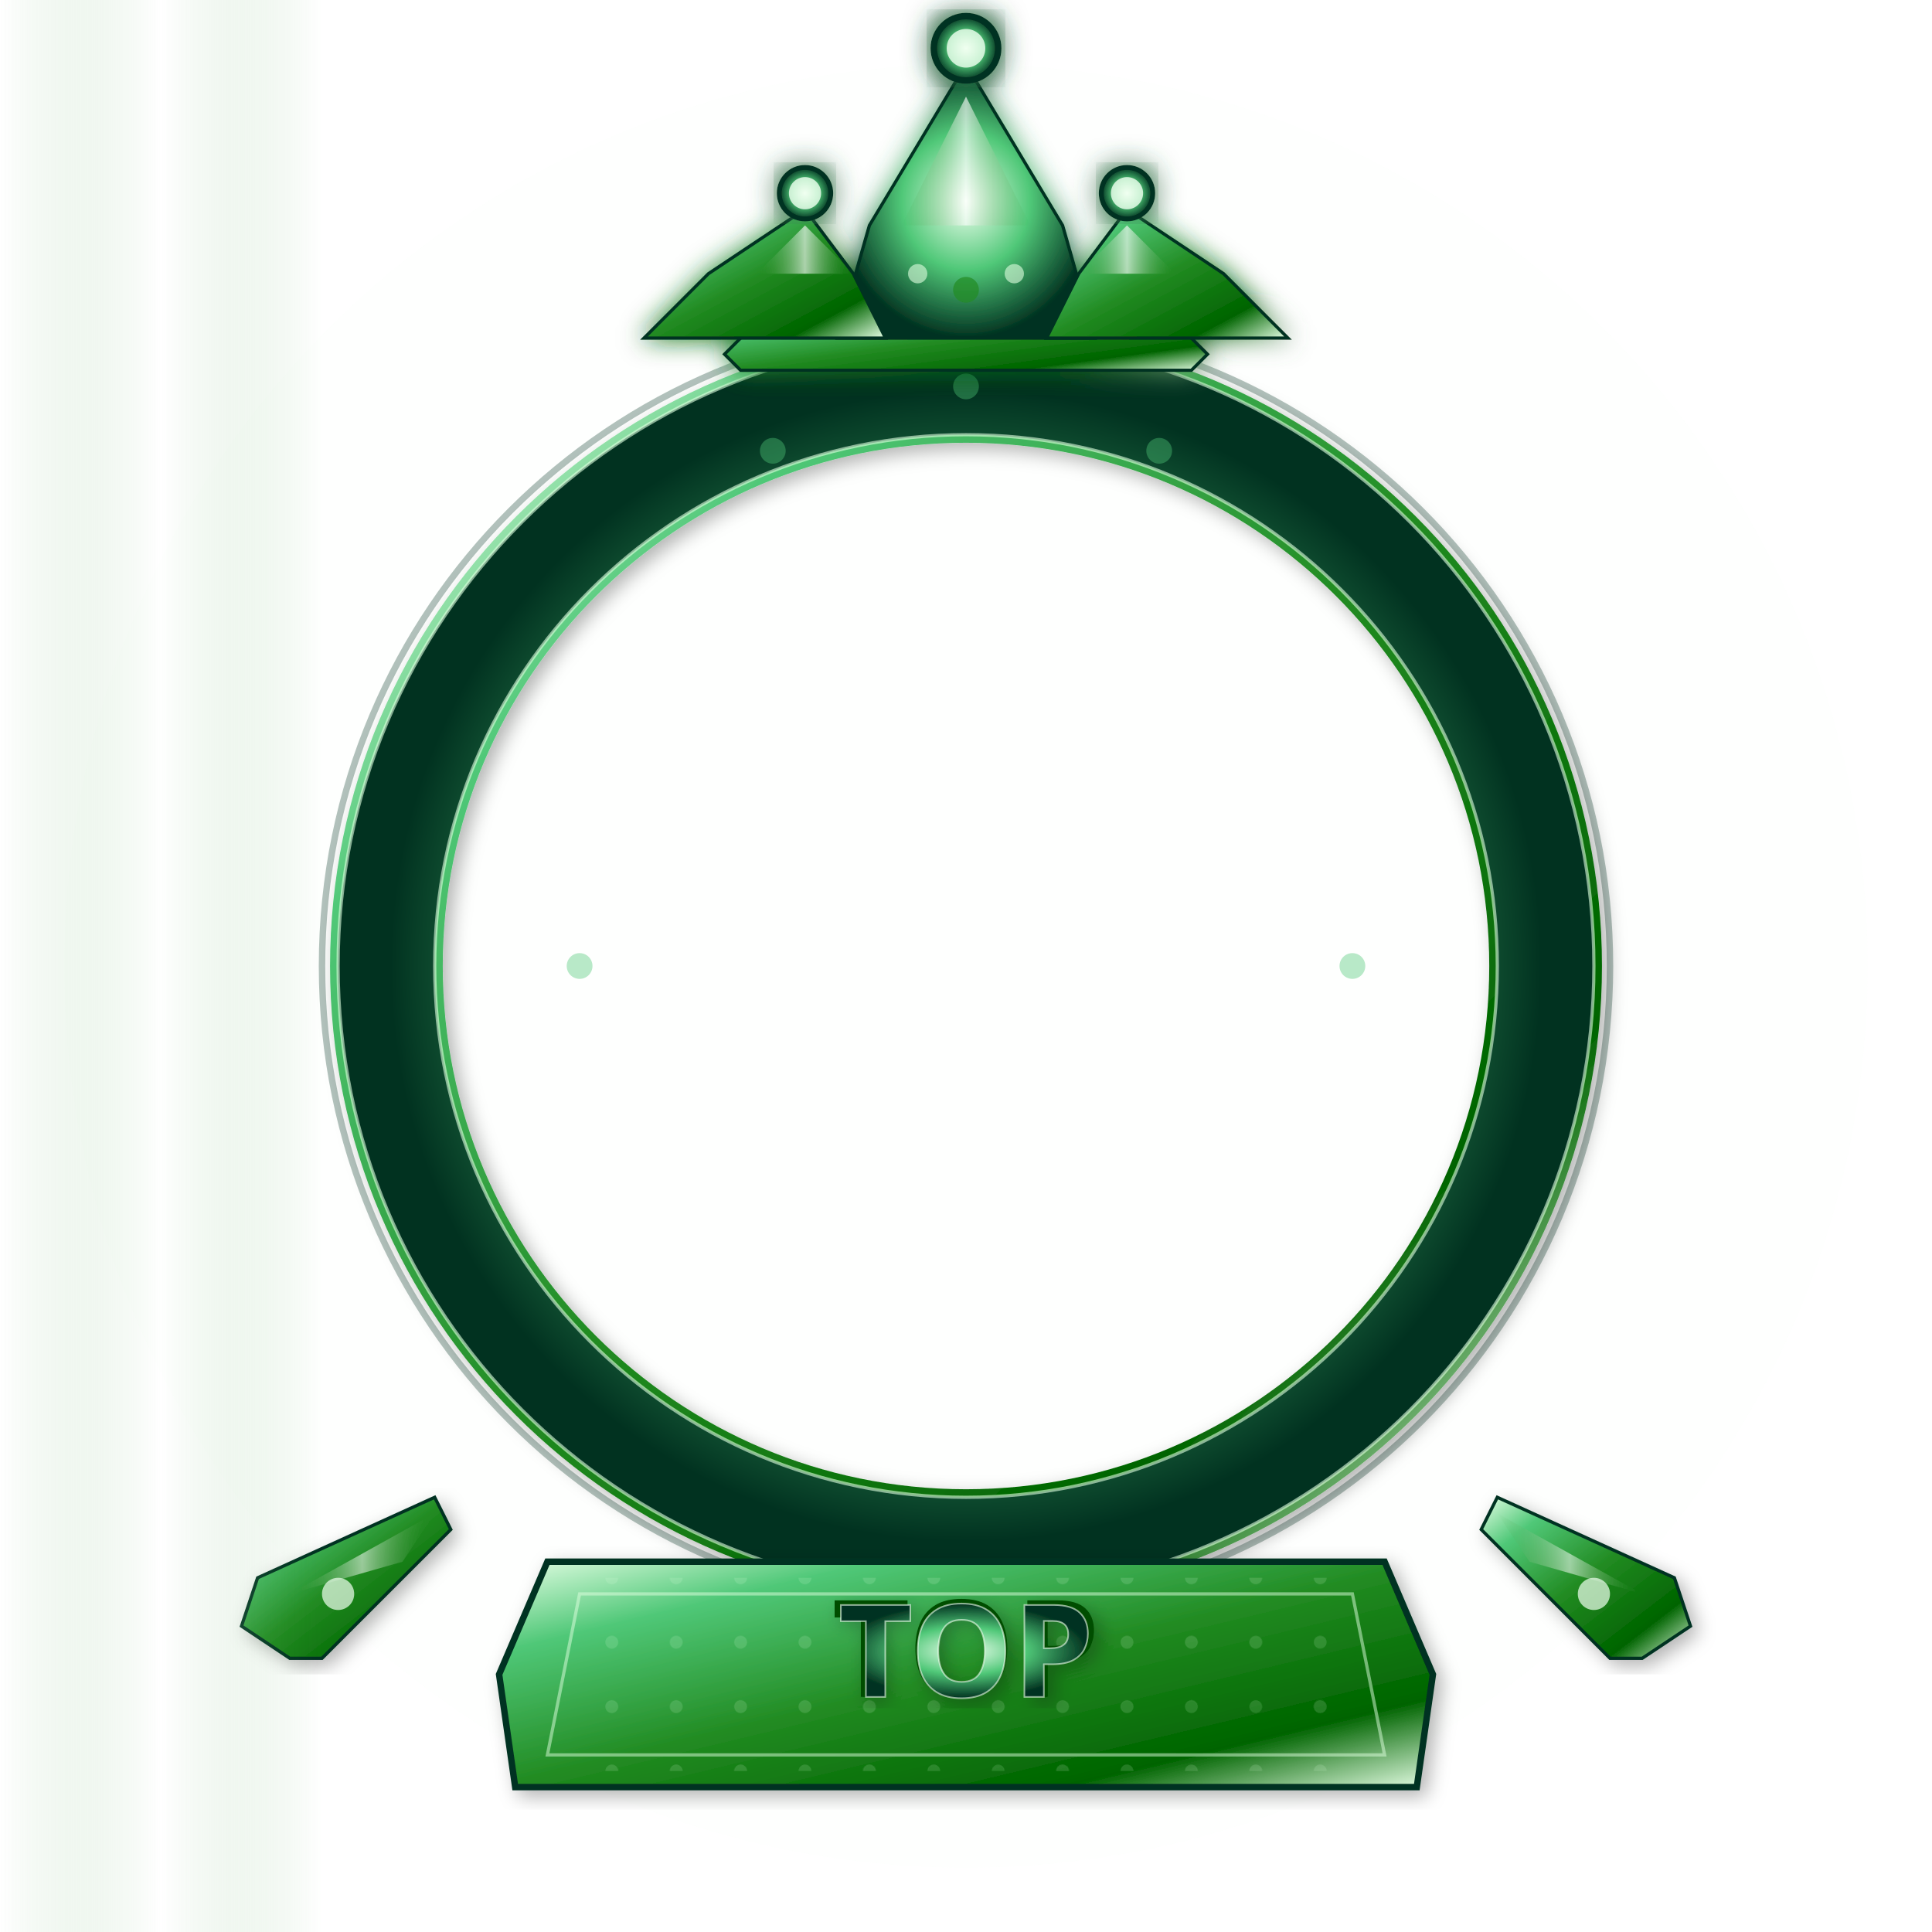
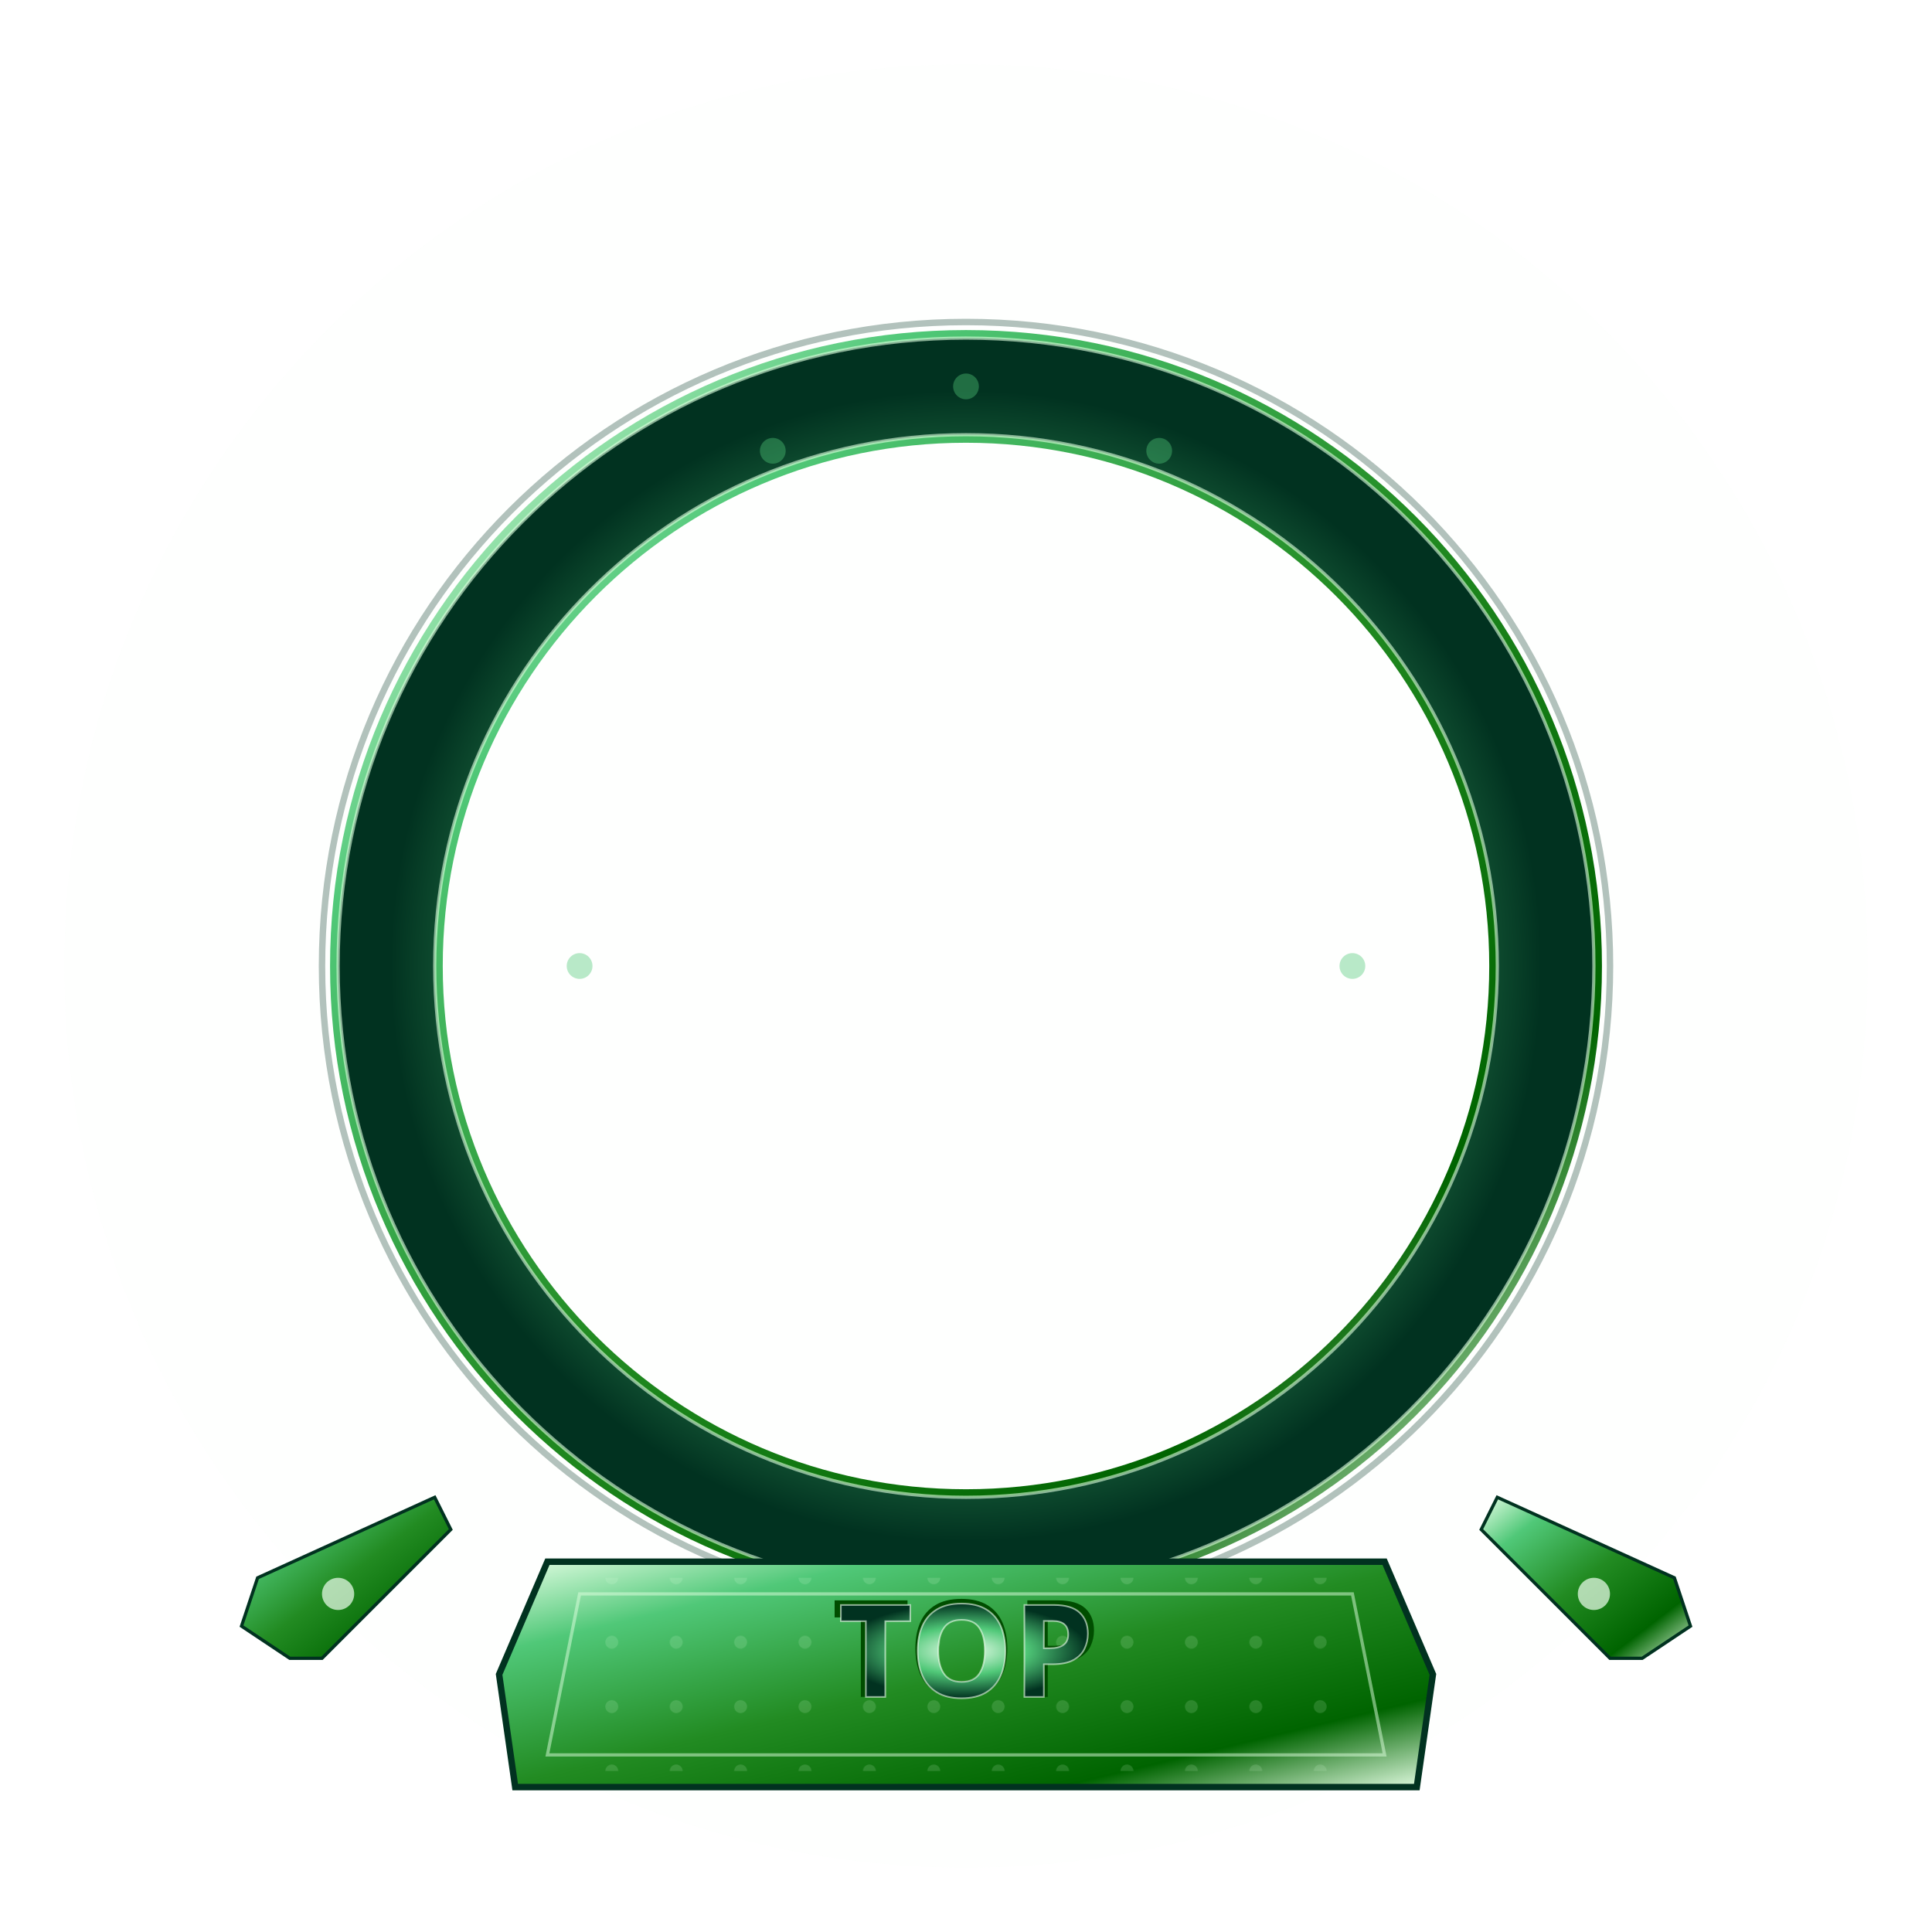
<svg xmlns="http://www.w3.org/2000/svg" width="600" height="600" viewBox="0 0 600 600">
  <defs>
    <linearGradient id="emeraldGradient1" x1="0" y1="0" x2="1" y2="1">
      <stop offset="0%" stop-color="#e6ffe6" />
      <stop offset="20%" stop-color="#50c878" />
      <stop offset="50%" stop-color="#228b22" />
      <stop offset="80%" stop-color="#006400" />
      <stop offset="100%" stop-color="#e6ffe6" />
    </linearGradient>
    <radialGradient id="emeraldRadial" cx="50%" cy="50%" r="50%">
      <stop offset="0%" stop-color="#f0fff0" />
      <stop offset="50%" stop-color="#50c878" />
      <stop offset="100%" stop-color="#013220" />
    </radialGradient>
-     <linearGradient id="emeraldShine" x1="0" y1="0" x2="1" y2="0">
-       <stop offset="0%" stop-color="#228b22" stop-opacity="0" />
-       <stop offset="50%" stop-color="#ffffff" stop-opacity="0.9" />
-       <stop offset="100%" stop-color="#228b22" stop-opacity="0" />
-     </linearGradient>
-     <filter id="glow">
-       <feGaussianBlur stdDeviation="4" result="coloredBlur" />
-       <feMerge>
-         <feMergeNode in="coloredBlur" />
-         <feMergeNode in="SourceGraphic" />
-       </feMerge>
-     </filter>
-     <filter id="shadow">
-       <feDropShadow dx="2" dy="2" stdDeviation="3" flood-opacity="0.3" />
-     </filter>
    <pattern id="ornament" x="0" y="0" width="20" height="20" patternUnits="userSpaceOnUse">
      <circle cx="10" cy="10" r="2" fill="#e0ffe0" opacity="0.5" />
    </pattern>
  </defs>
  <circle cx="300" cy="300" r="280" fill="#f0fff0" opacity="0.1" />
  <circle cx="300" cy="300" r="200" fill="none" stroke="#013220" stroke-width="2" opacity="0.3" />
-   <circle cx="300" cy="300" r="180" fill="none" stroke="url(#emeraldGradient1)" stroke-width="35" filter="url(#shadow)" />
+   <circle cx="300" cy="300" r="180" fill="none" stroke="url(#emeraldGradient1)" stroke-width="35" />
  <circle cx="300" cy="300" r="180" fill="none" stroke="url(#emeraldRadial)" stroke-width="30" />
  <circle cx="300" cy="300" r="195" fill="none" stroke="#e0ffe0" stroke-width="1" opacity="0.6" />
  <circle cx="300" cy="300" r="165" fill="none" stroke="#e0ffe0" stroke-width="1" opacity="0.6" />
  <g opacity="0.4">
    <circle cx="300" cy="120" r="4" fill="#50c878" />
    <circle cx="240" cy="140" r="4" fill="#50c878" />
    <circle cx="360" cy="140" r="4" fill="#50c878" />
    <circle cx="180" cy="300" r="4" fill="#50c878" />
    <circle cx="420" cy="300" r="4" fill="#50c878" />
  </g>
-   <g filter="url(#glow)">
-     <path d="M240,95 L360,95 L375,110 L370,115 L230,115 L225,110 Z" fill="url(#emeraldGradient1)" stroke="#013220" stroke-width="1" />
-     <rect x="240" y="100" width="120" height="5" fill="url(#ornament)" />
-     <path d="M300,20 L270,70 L260,105 L340,105 L330,70 Z" fill="url(#emeraldRadial)" stroke="#013220" stroke-width="1" />
-     <path d="M300,30 L280,70 L320,70 Z" fill="url(#emeraldShine)" opacity="0.7" />
-     <path d="M250,65 L220,85 L200,105 L275,105 L265,85 Z" fill="url(#emeraldGradient1)" stroke="#013220" stroke-width="1" />
-     <path d="M250,70 L235,85 L265,85 Z" fill="url(#emeraldShine)" opacity="0.7" />
-     <path d="M350,65 L380,85 L400,105 L325,105 L335,85 Z" fill="url(#emeraldGradient1)" stroke="#013220" stroke-width="1" />
-     <path d="M350,70 L365,85 L335,85 Z" fill="url(#emeraldShine)" opacity="0.7" />
-     <circle cx="300" cy="15" r="10" fill="url(#emeraldRadial)" stroke="#013220" stroke-width="2" filter="url(#glow)" />
-     <circle cx="300" cy="15" r="6" fill="#f0fff0" opacity="0.8" />
-     <circle cx="250" cy="60" r="8" fill="url(#emeraldRadial)" stroke="#013220" stroke-width="1.5" filter="url(#glow)" />
-     <circle cx="250" cy="60" r="5" fill="#f0fff0" opacity="0.8" />
-     <circle cx="350" cy="60" r="8" fill="url(#emeraldRadial)" stroke="#013220" stroke-width="1.5" filter="url(#glow)" />
-     <circle cx="350" cy="60" r="5" fill="#f0fff0" opacity="0.8" />
-     <circle cx="285" cy="85" r="3" fill="#e0ffe0" opacity="0.6" />
-     <circle cx="315" cy="85" r="3" fill="#e0ffe0" opacity="0.6" />
-     <circle cx="300" cy="90" r="4" fill="#228b22" opacity="0.7" />
-   </g>
-   <g filter="url(#shadow)">
+   <g>
    <path d="M135,465 L80,490 L75,505 L90,515 L100,515 L110,505 L140,475 Z" fill="url(#emeraldGradient1)" stroke="#013220" stroke-width="1" />
-     <path d="M135,470 L90,495 L125,485 Z" fill="url(#emeraldShine)" opacity="0.6" />
    <circle cx="105" cy="495" r="5" fill="#f0fff0" opacity="0.7" />
    <path d="M465,465 L520,490 L525,505 L510,515 L500,515 L490,505 L460,475 Z" fill="url(#emeraldGradient1)" stroke="#013220" stroke-width="1" />
-     <path d="M465,470 L510,495 L475,485 Z" fill="url(#emeraldShine)" opacity="0.6" />
    <circle cx="495" cy="495" r="5" fill="#f0fff0" opacity="0.7" />
  </g>
-   <g filter="url(#shadow)">
+   <g>
    <path d="M170,485 L430,485 L445,520 L440,555 L160,555 L155,520 Z" fill="url(#emeraldGradient1)" stroke="#013220" stroke-width="2" />
    <rect x="175" y="490" width="250" height="60" fill="url(#ornament)" opacity="0.3" />
    <path d="M180,495 L420,495 L430,545 L170,545 Z" fill="none" stroke="#e0ffe0" stroke-width="1" opacity="0.5" />
    <text x="300" y="527" text-anchor="middle" fill="#004d00" font-size="42" font-family="Arial Black" font-weight="bold" filter="url(#shadow)">TOP</text>
    <text x="300" y="527" text-anchor="middle" fill="url(#emeraldRadial)" font-size="40" font-family="Arial Black" font-weight="bold">TOP</text>
    <text x="300" y="527" text-anchor="middle" fill="none" stroke="#f0fff0" stroke-width="0.5" font-size="40" font-family="Arial Black" font-weight="bold" opacity="0.6">TOP</text>
  </g>
-   <rect x="0" y="0" width="100" height="600" fill="url(#emeraldShine)" opacity="0.3">
-     <animateTransform attributeName="transform" type="translate" from="-100 0" to="700 0" dur="3s" repeatCount="indefinite" />
-   </rect>
</svg>
